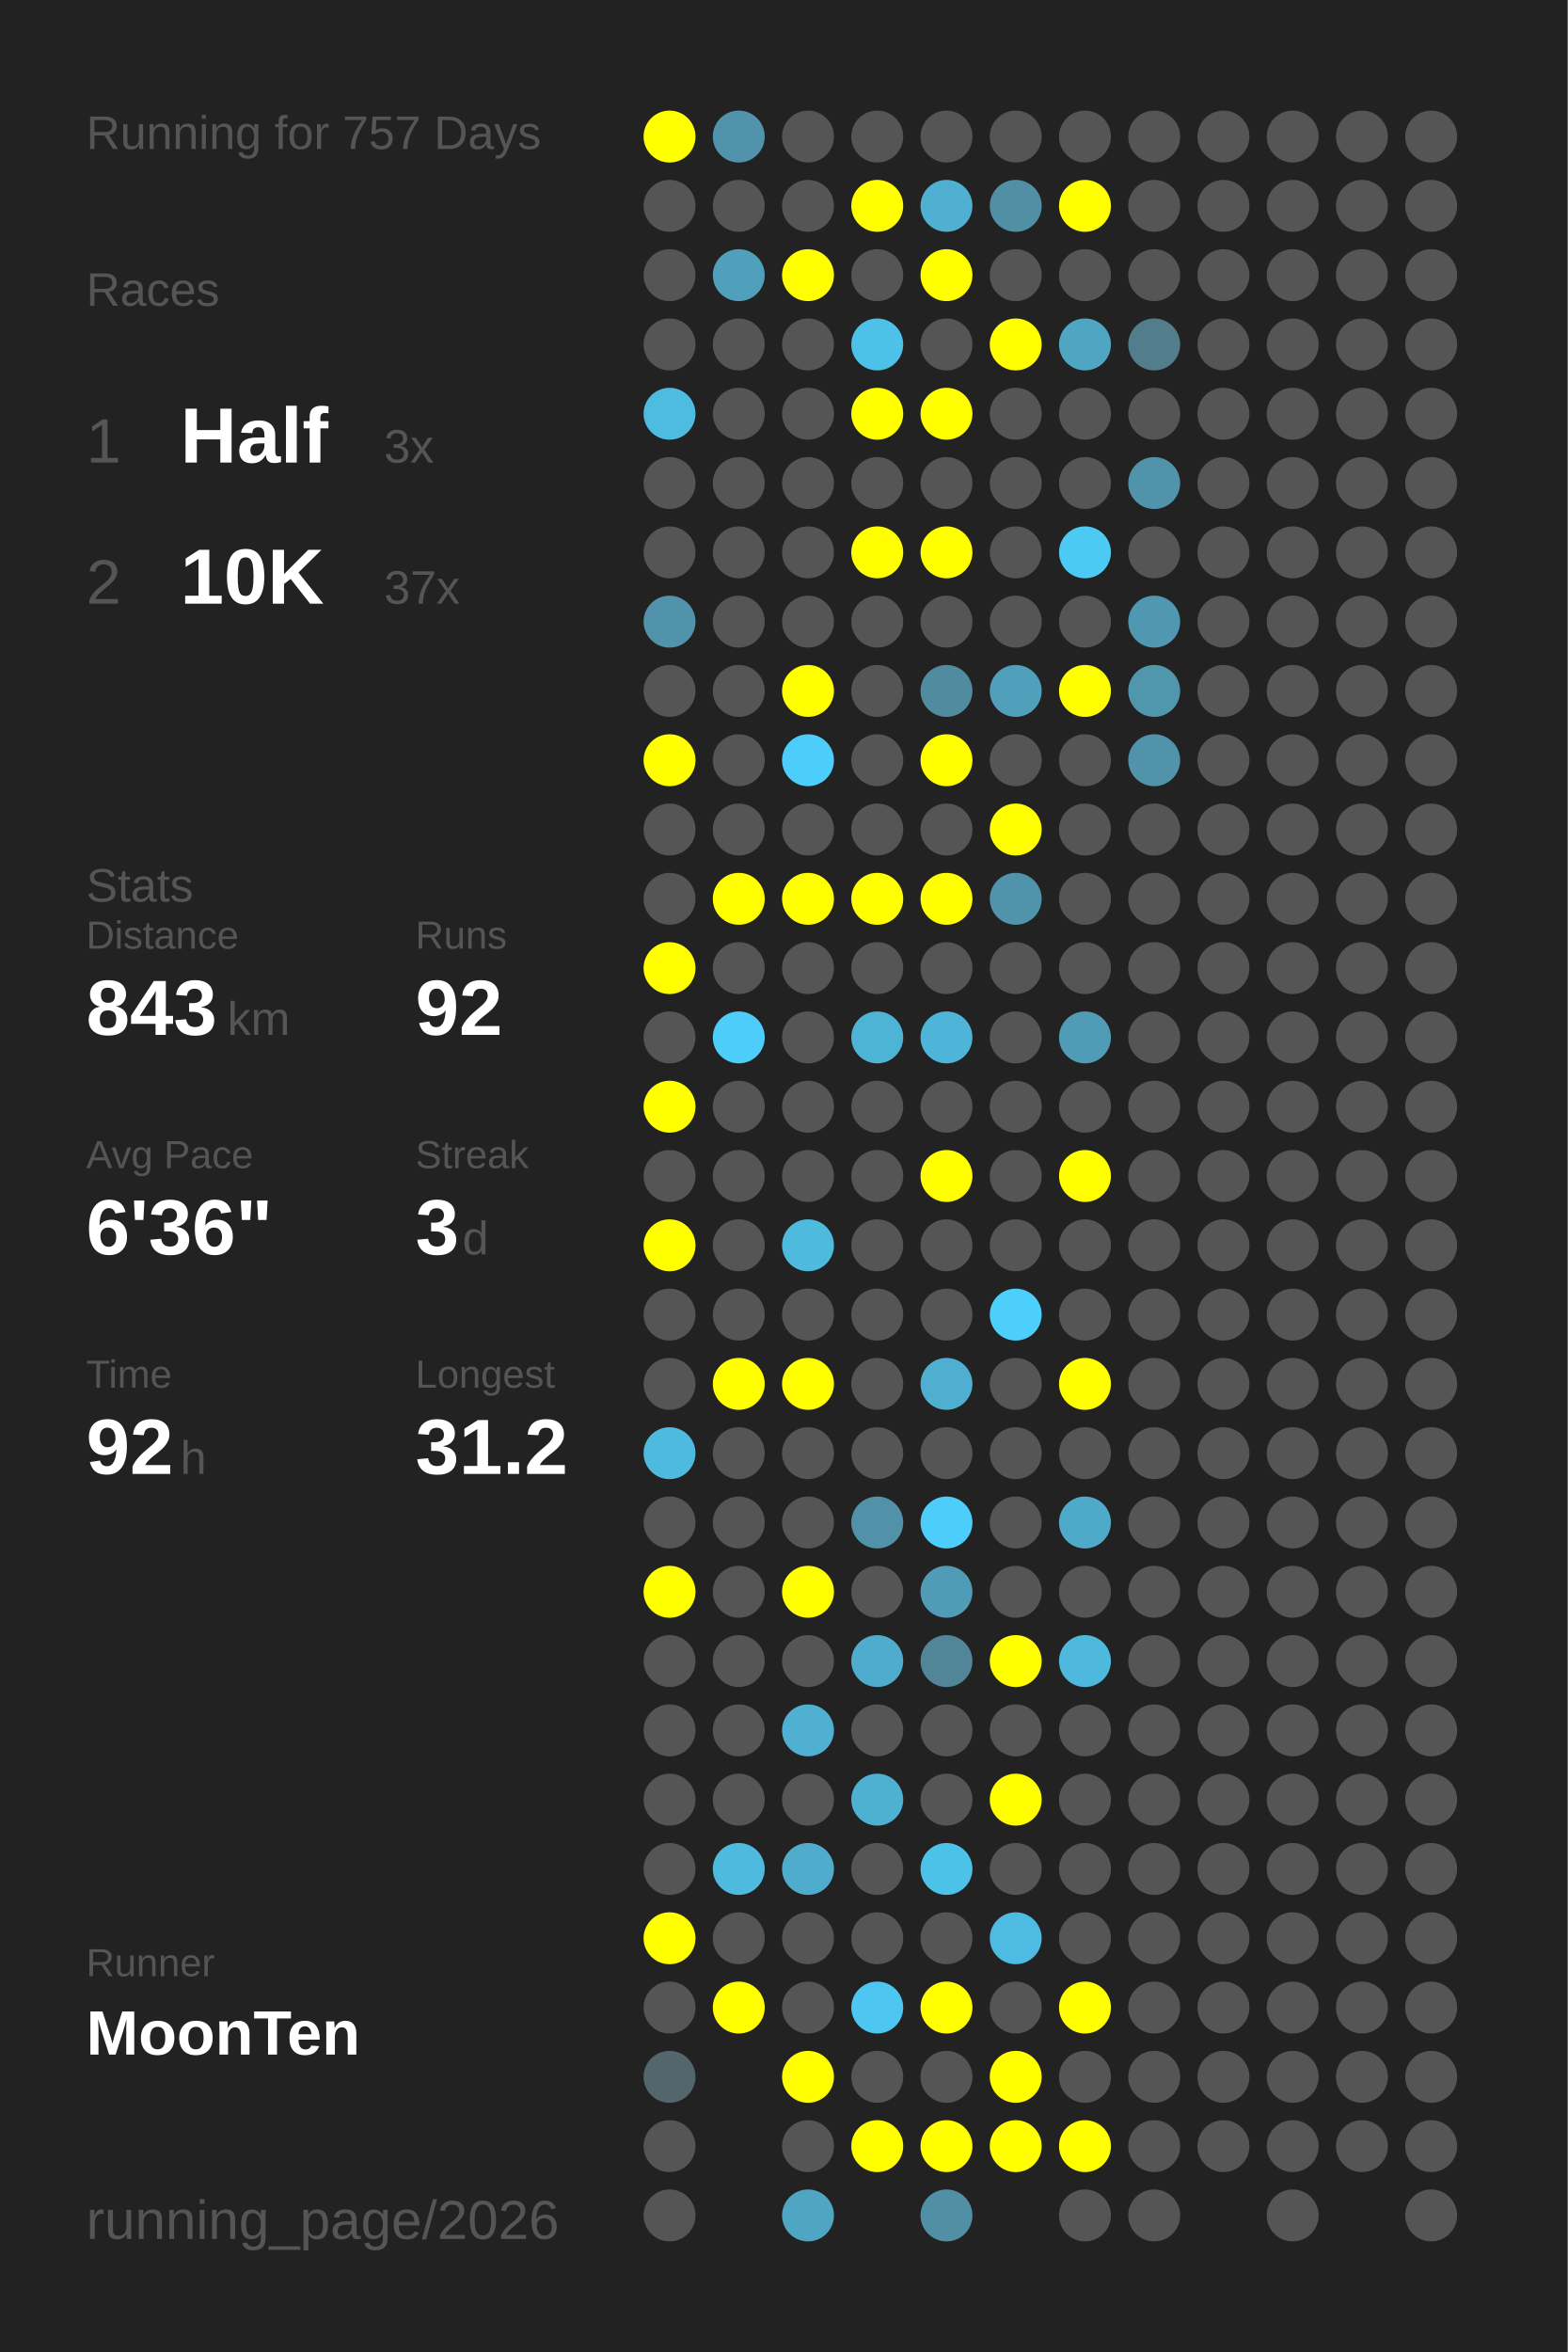
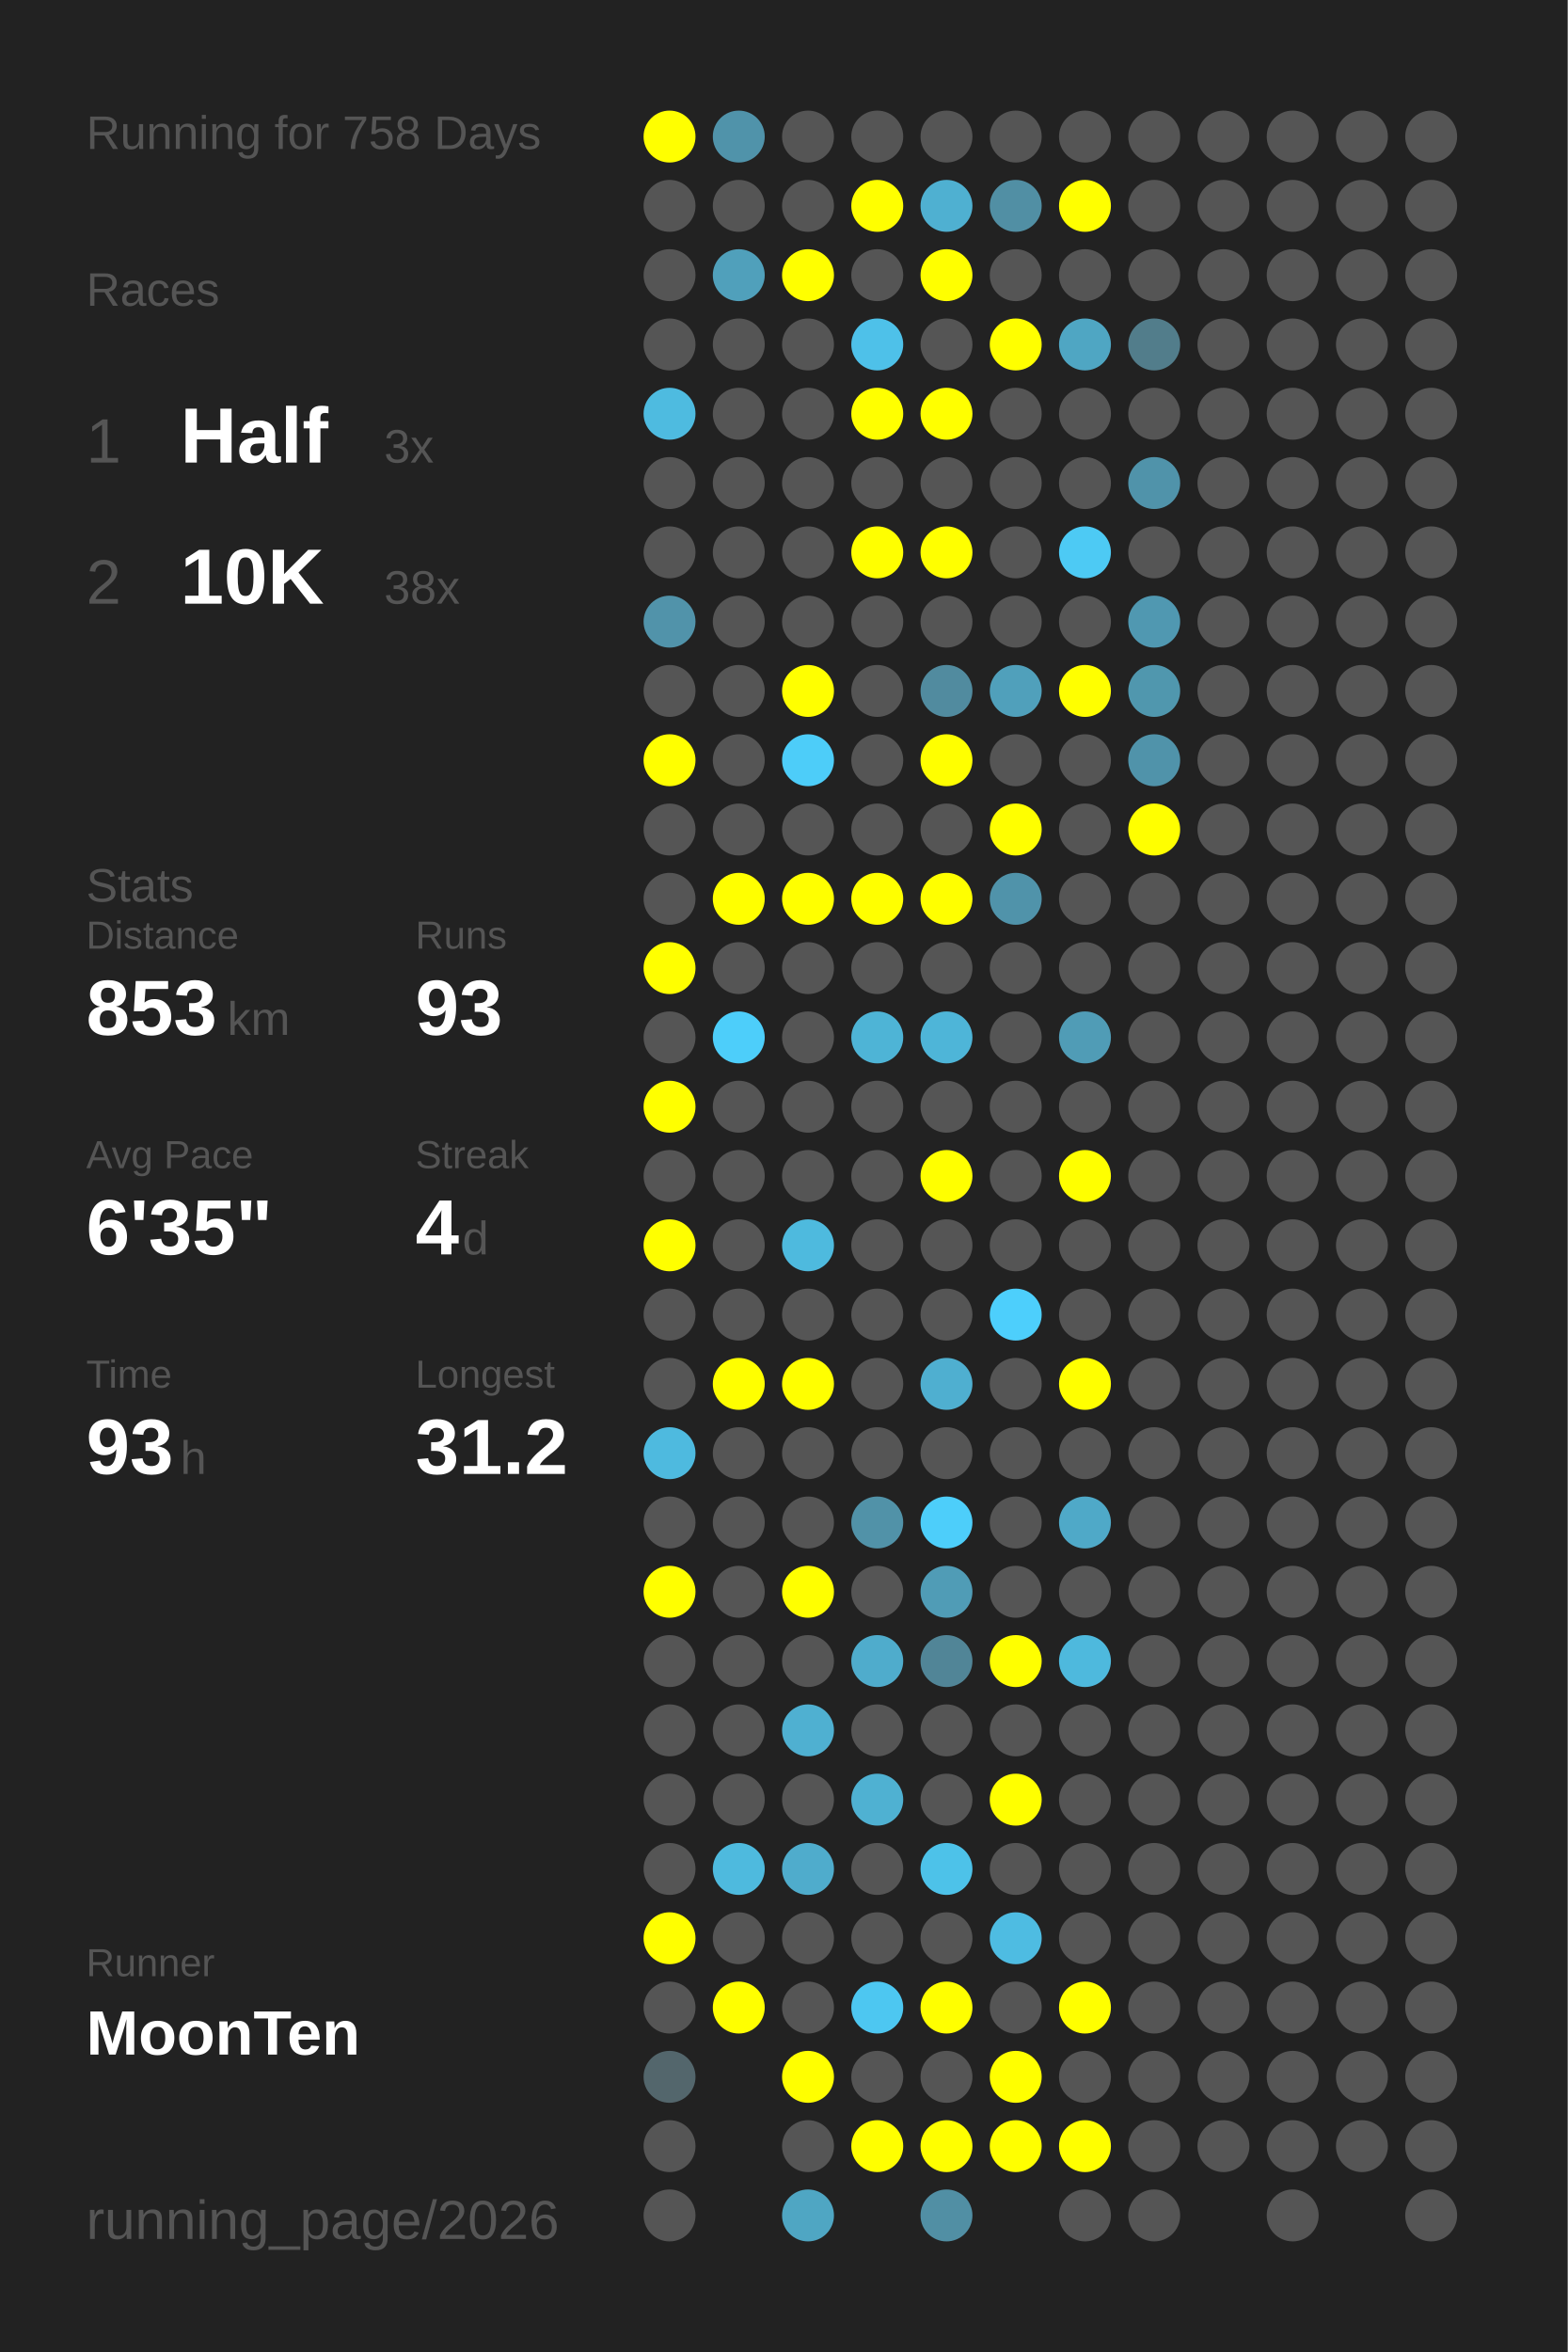
<svg xmlns="http://www.w3.org/2000/svg" baseProfile="full" height="300mm" version="1.1" viewBox="0,0,200,300" width="200mm">
  <defs />
  <rect fill="#222222" height="300" width="200" x="0" y="0" />
-   <text fill="#555555" style="font-size:6px; font-family:Arial;" x="11" y="19">Running for 757 Days</text>
+   <text fill="#555555" style="font-size:6px; font-family:Arial;" x="11" y="19">Running for 758 Days</text>
  <text fill="#555555" style="font-size:6px; font-family:Arial;" x="11" y="39">Races</text>
  <text fill="#555555" style="font-size:8px; font-family:Arial;" x="11" y="59">1</text>
  <text fill="#FFFFFF" style="font-size:10px; font-family:Arial; font-weight:bold;" x="23" y="59">Half</text>
  <text fill="#555555" style="font-size:6px; font-family:Arial;" x="49" y="59">3x</text>
  <text fill="#555555" style="font-size:8px; font-family:Arial;" x="11" y="77">2</text>
  <text fill="#FFFFFF" style="font-size:10px; font-family:Arial; font-weight:bold;" x="23" y="77">10K</text>
-   <text fill="#555555" style="font-size:6px; font-family:Arial;" x="49" y="77">37x</text>
+   <text fill="#555555" style="font-size:6px; font-family:Arial;" x="49" y="77">38x</text>
  <text fill="#555555" style="font-size:6px; font-family:Arial;" x="11" y="115">Stats</text>
  <text fill="#555555" style="font-size:5px; font-family:Arial;" x="11" y="121">Distance</text>
-   <text fill="#FFFFFF" style="font-size:10px; font-family:Arial; font-weight:bold;" x="11" y="132">843</text>
+   <text fill="#FFFFFF" style="font-size:10px; font-family:Arial; font-weight:bold;" x="11" y="132">853</text>
  <text fill="#555555" style="font-size:6px; font-family:Arial;" x="29" y="132">km</text>
  <text fill="#555555" style="font-size:5px; font-family:Arial;" x="53" y="121">Runs</text>
-   <text fill="#FFFFFF" style="font-size:10px; font-family:Arial; font-weight:bold;" x="53" y="132">92</text>
+   <text fill="#FFFFFF" style="font-size:10px; font-family:Arial; font-weight:bold;" x="53" y="132">93</text>
  <text fill="#555555" style="font-size:5px; font-family:Arial;" x="11" y="149">Avg Pace</text>
-   <text fill="#FFFFFF" style="font-size:10px; font-family:Arial; font-weight:bold;" x="11" y="160">6'36"</text>
+   <text fill="#FFFFFF" style="font-size:10px; font-family:Arial; font-weight:bold;" x="11" y="160">6'35"</text>
  <text fill="#555555" style="font-size:5px; font-family:Arial;" x="53" y="149">Streak</text>
-   <text fill="#FFFFFF" style="font-size:10px; font-family:Arial; font-weight:bold;" x="53" y="160">3</text>
+   <text fill="#FFFFFF" style="font-size:10px; font-family:Arial; font-weight:bold;" x="53" y="160">4</text>
  <text fill="#555555" style="font-size:6px; font-family:Arial;" x="59" y="160">d</text>
  <text fill="#555555" style="font-size:5px; font-family:Arial;" x="11" y="177">Time</text>
-   <text fill="#FFFFFF" style="font-size:10px; font-family:Arial; font-weight:bold;" x="11" y="188">92</text>
+   <text fill="#FFFFFF" style="font-size:10px; font-family:Arial; font-weight:bold;" x="11" y="188">93</text>
  <text fill="#555555" style="font-size:6px; font-family:Arial;" x="23" y="188">h</text>
  <text fill="#555555" style="font-size:5px; font-family:Arial;" x="53" y="177">Longest</text>
  <text fill="#FFFFFF" style="font-size:10px; font-family:Arial; font-weight:bold;" x="53" y="188">31.2</text>
  <text fill="#555555" style="font-size:5px; font-family:Arial;" x="11" y="252.065">Runner</text>
  <text fill="#FFFFFF" style="font-size:8px; font-family:Arial; font-weight:bold;" x="11" y="262.065">MoonTen</text>
  <text fill="#555555" style="font-size:7px; font-family:Arial;" x="11" y="285.581">running_page/2026</text>
  <circle cx="85.417" cy="17.419" fill="#FFFF00" r="3.312" />
  <circle cx="85.417" cy="26.258" fill="#555555" r="3.312" />
  <circle cx="85.417" cy="35.097" fill="#555555" r="3.312" />
  <circle cx="85.417" cy="43.935" fill="#555555" r="3.312" />
  <circle cx="85.417" cy="52.774" fill="#4ebbe0" r="3.312" />
  <circle cx="85.417" cy="61.613" fill="#555555" r="3.312" />
  <circle cx="85.417" cy="70.452" fill="#555555" r="3.312" />
  <circle cx="85.417" cy="79.29" fill="#5193aa" r="3.312" />
  <circle cx="85.417" cy="88.129" fill="#555555" r="3.312" />
  <circle cx="85.417" cy="96.968" fill="#FFFF00" r="3.312" />
  <circle cx="85.417" cy="105.806" fill="#555555" r="3.312" />
  <circle cx="85.417" cy="114.645" fill="#555555" r="3.312" />
  <circle cx="85.417" cy="123.484" fill="#FFFF00" r="3.312" />
  <circle cx="85.417" cy="132.323" fill="#555555" r="3.312" />
  <circle cx="85.417" cy="141.161" fill="#FFFF00" r="3.312" />
  <circle cx="85.417" cy="150" fill="#555555" r="3.312" />
  <circle cx="85.417" cy="158.839" fill="#FFFF00" r="3.312" />
  <circle cx="85.417" cy="167.677" fill="#555555" r="3.312" />
  <circle cx="85.417" cy="176.516" fill="#555555" r="3.312" />
  <circle cx="85.417" cy="185.355" fill="#4ebadf" r="3.312" />
  <circle cx="85.417" cy="194.194" fill="#555555" r="3.312" />
  <circle cx="85.417" cy="203.032" fill="#FFFF00" r="3.312" />
  <circle cx="85.417" cy="211.871" fill="#555555" r="3.312" />
  <circle cx="85.417" cy="220.71" fill="#555555" r="3.312" />
  <circle cx="85.417" cy="229.548" fill="#555555" r="3.312" />
  <circle cx="85.417" cy="238.387" fill="#555555" r="3.312" />
  <circle cx="85.417" cy="247.226" fill="#FFFF00" r="3.312" />
  <circle cx="85.417" cy="256.065" fill="#555555" r="3.312" />
  <circle cx="85.417" cy="264.903" fill="#53666c" r="3.312" />
  <circle cx="85.417" cy="273.742" fill="#555555" r="3.312" />
  <circle cx="85.417" cy="282.581" fill="#555555" r="3.312" />
  <circle cx="94.25" cy="17.419" fill="#5093aa" r="3.312" />
  <circle cx="94.25" cy="26.258" fill="#555555" r="3.312" />
  <circle cx="94.25" cy="35.097" fill="#50a0bb" r="3.312" />
  <circle cx="94.25" cy="43.935" fill="#555555" r="3.312" />
  <circle cx="94.25" cy="52.774" fill="#555555" r="3.312" />
  <circle cx="94.25" cy="61.613" fill="#555555" r="3.312" />
  <circle cx="94.25" cy="70.452" fill="#555555" r="3.312" />
  <circle cx="94.25" cy="79.29" fill="#555555" r="3.312" />
  <circle cx="94.25" cy="88.129" fill="#555555" r="3.312" />
  <circle cx="94.25" cy="96.968" fill="#555555" r="3.312" />
  <circle cx="94.25" cy="105.806" fill="#555555" r="3.312" />
  <circle cx="94.25" cy="114.645" fill="#FFFF00" r="3.312" />
  <circle cx="94.25" cy="123.484" fill="#555555" r="3.312" />
  <circle cx="94.25" cy="132.323" fill="#4dcefa" r="3.312" />
  <circle cx="94.25" cy="141.161" fill="#555555" r="3.312" />
  <circle cx="94.25" cy="150" fill="#555555" r="3.312" />
  <circle cx="94.25" cy="158.839" fill="#555555" r="3.312" />
  <circle cx="94.25" cy="167.677" fill="#555555" r="3.312" />
  <circle cx="94.25" cy="176.516" fill="#FFFF00" r="3.312" />
  <circle cx="94.25" cy="185.355" fill="#555555" r="3.312" />
  <circle cx="94.25" cy="194.194" fill="#555555" r="3.312" />
  <circle cx="94.25" cy="203.032" fill="#555555" r="3.312" />
  <circle cx="94.25" cy="211.871" fill="#555555" r="3.312" />
  <circle cx="94.25" cy="220.71" fill="#555555" r="3.312" />
  <circle cx="94.25" cy="229.548" fill="#555555" r="3.312" />
  <circle cx="94.25" cy="238.387" fill="#4ebade" r="3.312" />
  <circle cx="94.25" cy="247.226" fill="#555555" r="3.312" />
  <circle cx="94.25" cy="256.065" fill="#FFFF00" r="3.312" />
  <circle cx="103.083" cy="17.419" fill="#555555" r="3.312" />
  <circle cx="103.083" cy="26.258" fill="#555555" r="3.312" />
  <circle cx="103.083" cy="35.097" fill="#FFFF00" r="3.312" />
  <circle cx="103.083" cy="43.935" fill="#555555" r="3.312" />
  <circle cx="103.083" cy="52.774" fill="#555555" r="3.312" />
  <circle cx="103.083" cy="61.613" fill="#555555" r="3.312" />
  <circle cx="103.083" cy="70.452" fill="#555555" r="3.312" />
  <circle cx="103.083" cy="79.29" fill="#555555" r="3.312" />
  <circle cx="103.083" cy="88.129" fill="#FFFF00" r="3.312" />
  <circle cx="103.083" cy="96.968" fill="#4dcdf9" r="3.312" />
  <circle cx="103.083" cy="105.806" fill="#555555" r="3.312" />
  <circle cx="103.083" cy="114.645" fill="#FFFF00" r="3.312" />
  <circle cx="103.083" cy="123.484" fill="#555555" r="3.312" />
  <circle cx="103.083" cy="132.323" fill="#555555" r="3.312" />
  <circle cx="103.083" cy="141.161" fill="#555555" r="3.312" />
  <circle cx="103.083" cy="150" fill="#555555" r="3.312" />
  <circle cx="103.083" cy="158.839" fill="#4ebade" r="3.312" />
  <circle cx="103.083" cy="167.677" fill="#555555" r="3.312" />
  <circle cx="103.083" cy="176.516" fill="#FFFF00" r="3.312" />
  <circle cx="103.083" cy="185.355" fill="#555555" r="3.312" />
  <circle cx="103.083" cy="194.194" fill="#555555" r="3.312" />
  <circle cx="103.083" cy="203.032" fill="#FFFF00" r="3.312" />
  <circle cx="103.083" cy="211.871" fill="#555555" r="3.312" />
  <circle cx="103.083" cy="220.71" fill="#4fb0d1" r="3.312" />
  <circle cx="103.083" cy="229.548" fill="#555555" r="3.312" />
  <circle cx="103.083" cy="238.387" fill="#4faccc" r="3.312" />
  <circle cx="103.083" cy="247.226" fill="#555555" r="3.312" />
  <circle cx="103.083" cy="256.065" fill="#555555" r="3.312" />
  <circle cx="103.083" cy="264.903" fill="#FFFF00" r="3.312" />
  <circle cx="103.083" cy="273.742" fill="#555555" r="3.312" />
  <circle cx="103.083" cy="282.581" fill="#4fa6c3" r="3.312" />
  <circle cx="111.917" cy="17.419" fill="#555555" r="3.312" />
  <circle cx="111.917" cy="26.258" fill="#FFFF00" r="3.312" />
  <circle cx="111.917" cy="35.097" fill="#555555" r="3.312" />
  <circle cx="111.917" cy="43.935" fill="#4ec1e9" r="3.312" />
  <circle cx="111.917" cy="52.774" fill="#FFFF00" r="3.312" />
  <circle cx="111.917" cy="61.613" fill="#555555" r="3.312" />
  <circle cx="111.917" cy="70.452" fill="#FFFF00" r="3.312" />
  <circle cx="111.917" cy="79.29" fill="#555555" r="3.312" />
  <circle cx="111.917" cy="88.129" fill="#555555" r="3.312" />
  <circle cx="111.917" cy="96.968" fill="#555555" r="3.312" />
  <circle cx="111.917" cy="105.806" fill="#555555" r="3.312" />
  <circle cx="111.917" cy="114.645" fill="#FFFF00" r="3.312" />
  <circle cx="111.917" cy="123.484" fill="#555555" r="3.312" />
  <circle cx="111.917" cy="132.323" fill="#4eb4d6" r="3.312" />
  <circle cx="111.917" cy="141.161" fill="#555555" r="3.312" />
  <circle cx="111.917" cy="150" fill="#555555" r="3.312" />
  <circle cx="111.917" cy="158.839" fill="#555555" r="3.312" />
  <circle cx="111.917" cy="167.677" fill="#555555" r="3.312" />
  <circle cx="111.917" cy="176.516" fill="#555555" r="3.312" />
  <circle cx="111.917" cy="185.355" fill="#555555" r="3.312" />
  <circle cx="111.917" cy="194.194" fill="#5192a8" r="3.312" />
  <circle cx="111.917" cy="203.032" fill="#555555" r="3.312" />
  <circle cx="111.917" cy="211.871" fill="#4faccc" r="3.312" />
  <circle cx="111.917" cy="220.71" fill="#555555" r="3.312" />
  <circle cx="111.917" cy="229.548" fill="#4fb1d2" r="3.312" />
  <circle cx="111.917" cy="238.387" fill="#555555" r="3.312" />
  <circle cx="111.917" cy="247.226" fill="#555555" r="3.312" />
  <circle cx="111.917" cy="256.065" fill="#4dc7f1" r="3.312" />
  <circle cx="111.917" cy="264.903" fill="#555555" r="3.312" />
  <circle cx="111.917" cy="273.742" fill="#FFFF00" r="3.312" />
  <circle cx="120.75" cy="17.419" fill="#555555" r="3.312" />
  <circle cx="120.75" cy="26.258" fill="#4fb0d1" r="3.312" />
  <circle cx="120.75" cy="35.097" fill="#FFFF00" r="3.312" />
  <circle cx="120.75" cy="43.935" fill="#555555" r="3.312" />
  <circle cx="120.75" cy="52.774" fill="#FFFF00" r="3.312" />
  <circle cx="120.75" cy="61.613" fill="#555555" r="3.312" />
  <circle cx="120.75" cy="70.452" fill="#FFFF00" r="3.312" />
  <circle cx="120.75" cy="79.29" fill="#555555" r="3.312" />
  <circle cx="120.75" cy="88.129" fill="#518b9f" r="3.312" />
  <circle cx="120.75" cy="96.968" fill="#FFFF00" r="3.312" />
  <circle cx="120.75" cy="105.806" fill="#555555" r="3.312" />
  <circle cx="120.75" cy="114.645" fill="#FFFF00" r="3.312" />
  <circle cx="120.75" cy="123.484" fill="#555555" r="3.312" />
  <circle cx="120.75" cy="132.323" fill="#4eb5d8" r="3.312" />
  <circle cx="120.75" cy="141.161" fill="#555555" r="3.312" />
  <circle cx="120.75" cy="150" fill="#FFFF00" r="3.312" />
  <circle cx="120.75" cy="158.839" fill="#555555" r="3.312" />
  <circle cx="120.75" cy="167.677" fill="#555555" r="3.312" />
  <circle cx="120.75" cy="176.516" fill="#4fafd0" r="3.312" />
  <circle cx="120.75" cy="185.355" fill="#555555" r="3.312" />
  <circle cx="120.75" cy="194.194" fill="#4dcefa" r="3.312" />
  <circle cx="120.75" cy="203.032" fill="#509cb6" r="3.312" />
  <circle cx="120.75" cy="211.871" fill="#518597" r="3.312" />
  <circle cx="120.75" cy="220.71" fill="#555555" r="3.312" />
  <circle cx="120.75" cy="229.548" fill="#555555" r="3.312" />
  <circle cx="120.75" cy="238.387" fill="#4dc2e9" r="3.312" />
  <circle cx="120.75" cy="247.226" fill="#555555" r="3.312" />
  <circle cx="120.75" cy="256.065" fill="#FFFF00" r="3.312" />
  <circle cx="120.75" cy="264.903" fill="#555555" r="3.312" />
  <circle cx="120.75" cy="273.742" fill="#FFFF00" r="3.312" />
  <circle cx="120.75" cy="282.581" fill="#518fa4" r="3.312" />
  <circle cx="129.583" cy="17.419" fill="#555555" r="3.312" />
  <circle cx="129.583" cy="26.258" fill="#518fa4" r="3.312" />
  <circle cx="129.583" cy="35.097" fill="#555555" r="3.312" />
  <circle cx="129.583" cy="43.935" fill="#FFFF00" r="3.312" />
  <circle cx="129.583" cy="52.774" fill="#555555" r="3.312" />
  <circle cx="129.583" cy="61.613" fill="#555555" r="3.312" />
  <circle cx="129.583" cy="70.452" fill="#555555" r="3.312" />
  <circle cx="129.583" cy="79.29" fill="#555555" r="3.312" />
  <circle cx="129.583" cy="88.129" fill="#50a0bb" r="3.312" />
  <circle cx="129.583" cy="96.968" fill="#555555" r="3.312" />
  <circle cx="129.583" cy="105.806" fill="#FFFF00" r="3.312" />
  <circle cx="129.583" cy="114.645" fill="#5093aa" r="3.312" />
  <circle cx="129.583" cy="123.484" fill="#555555" r="3.312" />
  <circle cx="129.583" cy="132.323" fill="#555555" r="3.312" />
  <circle cx="129.583" cy="141.161" fill="#555555" r="3.312" />
  <circle cx="129.583" cy="150" fill="#555555" r="3.312" />
  <circle cx="129.583" cy="158.839" fill="#555555" r="3.312" />
  <circle cx="129.583" cy="167.677" fill="#4dcffc" r="3.312" />
  <circle cx="129.583" cy="176.516" fill="#555555" r="3.312" />
  <circle cx="129.583" cy="185.355" fill="#555555" r="3.312" />
  <circle cx="129.583" cy="194.194" fill="#555555" r="3.312" />
  <circle cx="129.583" cy="203.032" fill="#555555" r="3.312" />
  <circle cx="129.583" cy="211.871" fill="#FFFF00" r="3.312" />
  <circle cx="129.583" cy="220.71" fill="#555555" r="3.312" />
  <circle cx="129.583" cy="229.548" fill="#FFFF00" r="3.312" />
  <circle cx="129.583" cy="238.387" fill="#555555" r="3.312" />
  <circle cx="129.583" cy="247.226" fill="#4ebce2" r="3.312" />
  <circle cx="129.583" cy="256.065" fill="#555555" r="3.312" />
  <circle cx="129.583" cy="264.903" fill="#FFFF00" r="3.312" />
  <circle cx="129.583" cy="273.742" fill="#FFFF00" r="3.312" />
  <circle cx="138.417" cy="17.419" fill="#555555" r="3.312" />
  <circle cx="138.417" cy="26.258" fill="#FFFF00" r="3.312" />
  <circle cx="138.417" cy="35.097" fill="#555555" r="3.312" />
  <circle cx="138.417" cy="43.935" fill="#4fa6c3" r="3.312" />
  <circle cx="138.417" cy="52.774" fill="#555555" r="3.312" />
  <circle cx="138.417" cy="61.613" fill="#555555" r="3.312" />
  <circle cx="138.417" cy="70.452" fill="#4dcaf4" r="3.312" />
  <circle cx="138.417" cy="79.29" fill="#555555" r="3.312" />
  <circle cx="138.417" cy="88.129" fill="#FFFF00" r="3.312" />
  <circle cx="138.417" cy="96.968" fill="#555555" r="3.312" />
  <circle cx="138.417" cy="105.806" fill="#555555" r="3.312" />
  <circle cx="138.417" cy="114.645" fill="#555555" r="3.312" />
  <circle cx="138.417" cy="123.484" fill="#555555" r="3.312" />
  <circle cx="138.417" cy="132.323" fill="#509cb6" r="3.312" />
  <circle cx="138.417" cy="141.161" fill="#555555" r="3.312" />
  <circle cx="138.417" cy="150" fill="#FFFF00" r="3.312" />
  <circle cx="138.417" cy="158.839" fill="#555555" r="3.312" />
  <circle cx="138.417" cy="167.677" fill="#555555" r="3.312" />
  <circle cx="138.417" cy="176.516" fill="#FFFF00" r="3.312" />
  <circle cx="138.417" cy="185.355" fill="#555555" r="3.312" />
  <circle cx="138.417" cy="194.194" fill="#4fa9c8" r="3.312" />
  <circle cx="138.417" cy="203.032" fill="#555555" r="3.312" />
  <circle cx="138.417" cy="211.871" fill="#4eb9dd" r="3.312" />
  <circle cx="138.417" cy="220.71" fill="#555555" r="3.312" />
  <circle cx="138.417" cy="229.548" fill="#555555" r="3.312" />
  <circle cx="138.417" cy="238.387" fill="#555555" r="3.312" />
  <circle cx="138.417" cy="247.226" fill="#555555" r="3.312" />
  <circle cx="138.417" cy="256.065" fill="#FFFF00" r="3.312" />
  <circle cx="138.417" cy="264.903" fill="#555555" r="3.312" />
  <circle cx="138.417" cy="273.742" fill="#FFFF00" r="3.312" />
  <circle cx="138.417" cy="282.581" fill="#555555" r="3.312" />
  <circle cx="147.25" cy="17.419" fill="#555555" r="3.312" />
  <circle cx="147.25" cy="26.258" fill="#555555" r="3.312" />
  <circle cx="147.25" cy="35.097" fill="#555555" r="3.312" />
  <circle cx="147.25" cy="43.935" fill="#527d8b" r="3.312" />
  <circle cx="147.25" cy="52.774" fill="#555555" r="3.312" />
  <circle cx="147.25" cy="61.613" fill="#5093aa" r="3.312" />
  <circle cx="147.25" cy="70.452" fill="#555555" r="3.312" />
  <circle cx="147.25" cy="79.29" fill="#5098b1" r="3.312" />
  <circle cx="147.25" cy="88.129" fill="#5097ae" r="3.312" />
  <circle cx="147.25" cy="96.968" fill="#5093aa" r="3.312" />
-   <circle cx="147.25" cy="105.806" fill="#555555" r="3.312" />
+   <circle cx="147.25" cy="105.806" fill="#FFFF00" r="3.312" />
  <circle cx="147.25" cy="114.645" fill="#555555" r="3.312" />
  <circle cx="147.25" cy="123.484" fill="#555555" r="3.312" />
  <circle cx="147.25" cy="132.323" fill="#555555" r="3.312" />
  <circle cx="147.25" cy="141.161" fill="#555555" r="3.312" />
  <circle cx="147.25" cy="150" fill="#555555" r="3.312" />
  <circle cx="147.25" cy="158.839" fill="#555555" r="3.312" />
  <circle cx="147.25" cy="167.677" fill="#555555" r="3.312" />
  <circle cx="147.25" cy="176.516" fill="#555555" r="3.312" />
  <circle cx="147.25" cy="185.355" fill="#555555" r="3.312" />
  <circle cx="147.25" cy="194.194" fill="#555555" r="3.312" />
  <circle cx="147.25" cy="203.032" fill="#555555" r="3.312" />
  <circle cx="147.25" cy="211.871" fill="#555555" r="3.312" />
  <circle cx="147.25" cy="220.71" fill="#555555" r="3.312" />
  <circle cx="147.25" cy="229.548" fill="#555555" r="3.312" />
  <circle cx="147.25" cy="238.387" fill="#555555" r="3.312" />
  <circle cx="147.25" cy="247.226" fill="#555555" r="3.312" />
  <circle cx="147.25" cy="256.065" fill="#555555" r="3.312" />
  <circle cx="147.25" cy="264.903" fill="#555555" r="3.312" />
  <circle cx="147.25" cy="273.742" fill="#555555" r="3.312" />
  <circle cx="147.25" cy="282.581" fill="#555555" r="3.312" />
  <circle cx="156.083" cy="17.419" fill="#555555" r="3.312" />
  <circle cx="156.083" cy="26.258" fill="#555555" r="3.312" />
  <circle cx="156.083" cy="35.097" fill="#555555" r="3.312" />
  <circle cx="156.083" cy="43.935" fill="#555555" r="3.312" />
  <circle cx="156.083" cy="52.774" fill="#555555" r="3.312" />
  <circle cx="156.083" cy="61.613" fill="#555555" r="3.312" />
  <circle cx="156.083" cy="70.452" fill="#555555" r="3.312" />
  <circle cx="156.083" cy="79.29" fill="#555555" r="3.312" />
  <circle cx="156.083" cy="88.129" fill="#555555" r="3.312" />
  <circle cx="156.083" cy="96.968" fill="#555555" r="3.312" />
  <circle cx="156.083" cy="105.806" fill="#555555" r="3.312" />
  <circle cx="156.083" cy="114.645" fill="#555555" r="3.312" />
  <circle cx="156.083" cy="123.484" fill="#555555" r="3.312" />
  <circle cx="156.083" cy="132.323" fill="#555555" r="3.312" />
  <circle cx="156.083" cy="141.161" fill="#555555" r="3.312" />
  <circle cx="156.083" cy="150" fill="#555555" r="3.312" />
  <circle cx="156.083" cy="158.839" fill="#555555" r="3.312" />
  <circle cx="156.083" cy="167.677" fill="#555555" r="3.312" />
  <circle cx="156.083" cy="176.516" fill="#555555" r="3.312" />
  <circle cx="156.083" cy="185.355" fill="#555555" r="3.312" />
  <circle cx="156.083" cy="194.194" fill="#555555" r="3.312" />
  <circle cx="156.083" cy="203.032" fill="#555555" r="3.312" />
  <circle cx="156.083" cy="211.871" fill="#555555" r="3.312" />
  <circle cx="156.083" cy="220.71" fill="#555555" r="3.312" />
  <circle cx="156.083" cy="229.548" fill="#555555" r="3.312" />
  <circle cx="156.083" cy="238.387" fill="#555555" r="3.312" />
  <circle cx="156.083" cy="247.226" fill="#555555" r="3.312" />
  <circle cx="156.083" cy="256.065" fill="#555555" r="3.312" />
  <circle cx="156.083" cy="264.903" fill="#555555" r="3.312" />
  <circle cx="156.083" cy="273.742" fill="#555555" r="3.312" />
  <circle cx="164.917" cy="17.419" fill="#555555" r="3.312" />
  <circle cx="164.917" cy="26.258" fill="#555555" r="3.312" />
  <circle cx="164.917" cy="35.097" fill="#555555" r="3.312" />
  <circle cx="164.917" cy="43.935" fill="#555555" r="3.312" />
  <circle cx="164.917" cy="52.774" fill="#555555" r="3.312" />
  <circle cx="164.917" cy="61.613" fill="#555555" r="3.312" />
  <circle cx="164.917" cy="70.452" fill="#555555" r="3.312" />
  <circle cx="164.917" cy="79.29" fill="#555555" r="3.312" />
  <circle cx="164.917" cy="88.129" fill="#555555" r="3.312" />
  <circle cx="164.917" cy="96.968" fill="#555555" r="3.312" />
  <circle cx="164.917" cy="105.806" fill="#555555" r="3.312" />
  <circle cx="164.917" cy="114.645" fill="#555555" r="3.312" />
  <circle cx="164.917" cy="123.484" fill="#555555" r="3.312" />
  <circle cx="164.917" cy="132.323" fill="#555555" r="3.312" />
  <circle cx="164.917" cy="141.161" fill="#555555" r="3.312" />
  <circle cx="164.917" cy="150" fill="#555555" r="3.312" />
  <circle cx="164.917" cy="158.839" fill="#555555" r="3.312" />
  <circle cx="164.917" cy="167.677" fill="#555555" r="3.312" />
  <circle cx="164.917" cy="176.516" fill="#555555" r="3.312" />
  <circle cx="164.917" cy="185.355" fill="#555555" r="3.312" />
  <circle cx="164.917" cy="194.194" fill="#555555" r="3.312" />
  <circle cx="164.917" cy="203.032" fill="#555555" r="3.312" />
  <circle cx="164.917" cy="211.871" fill="#555555" r="3.312" />
  <circle cx="164.917" cy="220.71" fill="#555555" r="3.312" />
  <circle cx="164.917" cy="229.548" fill="#555555" r="3.312" />
  <circle cx="164.917" cy="238.387" fill="#555555" r="3.312" />
  <circle cx="164.917" cy="247.226" fill="#555555" r="3.312" />
  <circle cx="164.917" cy="256.065" fill="#555555" r="3.312" />
  <circle cx="164.917" cy="264.903" fill="#555555" r="3.312" />
  <circle cx="164.917" cy="273.742" fill="#555555" r="3.312" />
  <circle cx="164.917" cy="282.581" fill="#555555" r="3.312" />
  <circle cx="173.75" cy="17.419" fill="#555555" r="3.312" />
  <circle cx="173.75" cy="26.258" fill="#555555" r="3.312" />
  <circle cx="173.75" cy="35.097" fill="#555555" r="3.312" />
  <circle cx="173.75" cy="43.935" fill="#555555" r="3.312" />
  <circle cx="173.75" cy="52.774" fill="#555555" r="3.312" />
  <circle cx="173.75" cy="61.613" fill="#555555" r="3.312" />
  <circle cx="173.75" cy="70.452" fill="#555555" r="3.312" />
  <circle cx="173.75" cy="79.29" fill="#555555" r="3.312" />
  <circle cx="173.75" cy="88.129" fill="#555555" r="3.312" />
  <circle cx="173.75" cy="96.968" fill="#555555" r="3.312" />
  <circle cx="173.75" cy="105.806" fill="#555555" r="3.312" />
  <circle cx="173.75" cy="114.645" fill="#555555" r="3.312" />
  <circle cx="173.75" cy="123.484" fill="#555555" r="3.312" />
  <circle cx="173.75" cy="132.323" fill="#555555" r="3.312" />
  <circle cx="173.75" cy="141.161" fill="#555555" r="3.312" />
  <circle cx="173.75" cy="150" fill="#555555" r="3.312" />
  <circle cx="173.75" cy="158.839" fill="#555555" r="3.312" />
  <circle cx="173.75" cy="167.677" fill="#555555" r="3.312" />
  <circle cx="173.75" cy="176.516" fill="#555555" r="3.312" />
  <circle cx="173.75" cy="185.355" fill="#555555" r="3.312" />
  <circle cx="173.75" cy="194.194" fill="#555555" r="3.312" />
  <circle cx="173.75" cy="203.032" fill="#555555" r="3.312" />
  <circle cx="173.75" cy="211.871" fill="#555555" r="3.312" />
  <circle cx="173.75" cy="220.71" fill="#555555" r="3.312" />
  <circle cx="173.75" cy="229.548" fill="#555555" r="3.312" />
  <circle cx="173.75" cy="238.387" fill="#555555" r="3.312" />
  <circle cx="173.75" cy="247.226" fill="#555555" r="3.312" />
  <circle cx="173.75" cy="256.065" fill="#555555" r="3.312" />
  <circle cx="173.75" cy="264.903" fill="#555555" r="3.312" />
  <circle cx="173.75" cy="273.742" fill="#555555" r="3.312" />
  <circle cx="182.583" cy="17.419" fill="#555555" r="3.312" />
  <circle cx="182.583" cy="26.258" fill="#555555" r="3.312" />
  <circle cx="182.583" cy="35.097" fill="#555555" r="3.312" />
  <circle cx="182.583" cy="43.935" fill="#555555" r="3.312" />
  <circle cx="182.583" cy="52.774" fill="#555555" r="3.312" />
  <circle cx="182.583" cy="61.613" fill="#555555" r="3.312" />
  <circle cx="182.583" cy="70.452" fill="#555555" r="3.312" />
  <circle cx="182.583" cy="79.29" fill="#555555" r="3.312" />
  <circle cx="182.583" cy="88.129" fill="#555555" r="3.312" />
  <circle cx="182.583" cy="96.968" fill="#555555" r="3.312" />
  <circle cx="182.583" cy="105.806" fill="#555555" r="3.312" />
  <circle cx="182.583" cy="114.645" fill="#555555" r="3.312" />
  <circle cx="182.583" cy="123.484" fill="#555555" r="3.312" />
  <circle cx="182.583" cy="132.323" fill="#555555" r="3.312" />
  <circle cx="182.583" cy="141.161" fill="#555555" r="3.312" />
  <circle cx="182.583" cy="150" fill="#555555" r="3.312" />
  <circle cx="182.583" cy="158.839" fill="#555555" r="3.312" />
  <circle cx="182.583" cy="167.677" fill="#555555" r="3.312" />
  <circle cx="182.583" cy="176.516" fill="#555555" r="3.312" />
  <circle cx="182.583" cy="185.355" fill="#555555" r="3.312" />
  <circle cx="182.583" cy="194.194" fill="#555555" r="3.312" />
  <circle cx="182.583" cy="203.032" fill="#555555" r="3.312" />
  <circle cx="182.583" cy="211.871" fill="#555555" r="3.312" />
  <circle cx="182.583" cy="220.71" fill="#555555" r="3.312" />
  <circle cx="182.583" cy="229.548" fill="#555555" r="3.312" />
  <circle cx="182.583" cy="238.387" fill="#555555" r="3.312" />
  <circle cx="182.583" cy="247.226" fill="#555555" r="3.312" />
  <circle cx="182.583" cy="256.065" fill="#555555" r="3.312" />
  <circle cx="182.583" cy="264.903" fill="#555555" r="3.312" />
  <circle cx="182.583" cy="273.742" fill="#555555" r="3.312" />
  <circle cx="182.583" cy="282.581" fill="#555555" r="3.312" />
</svg>
